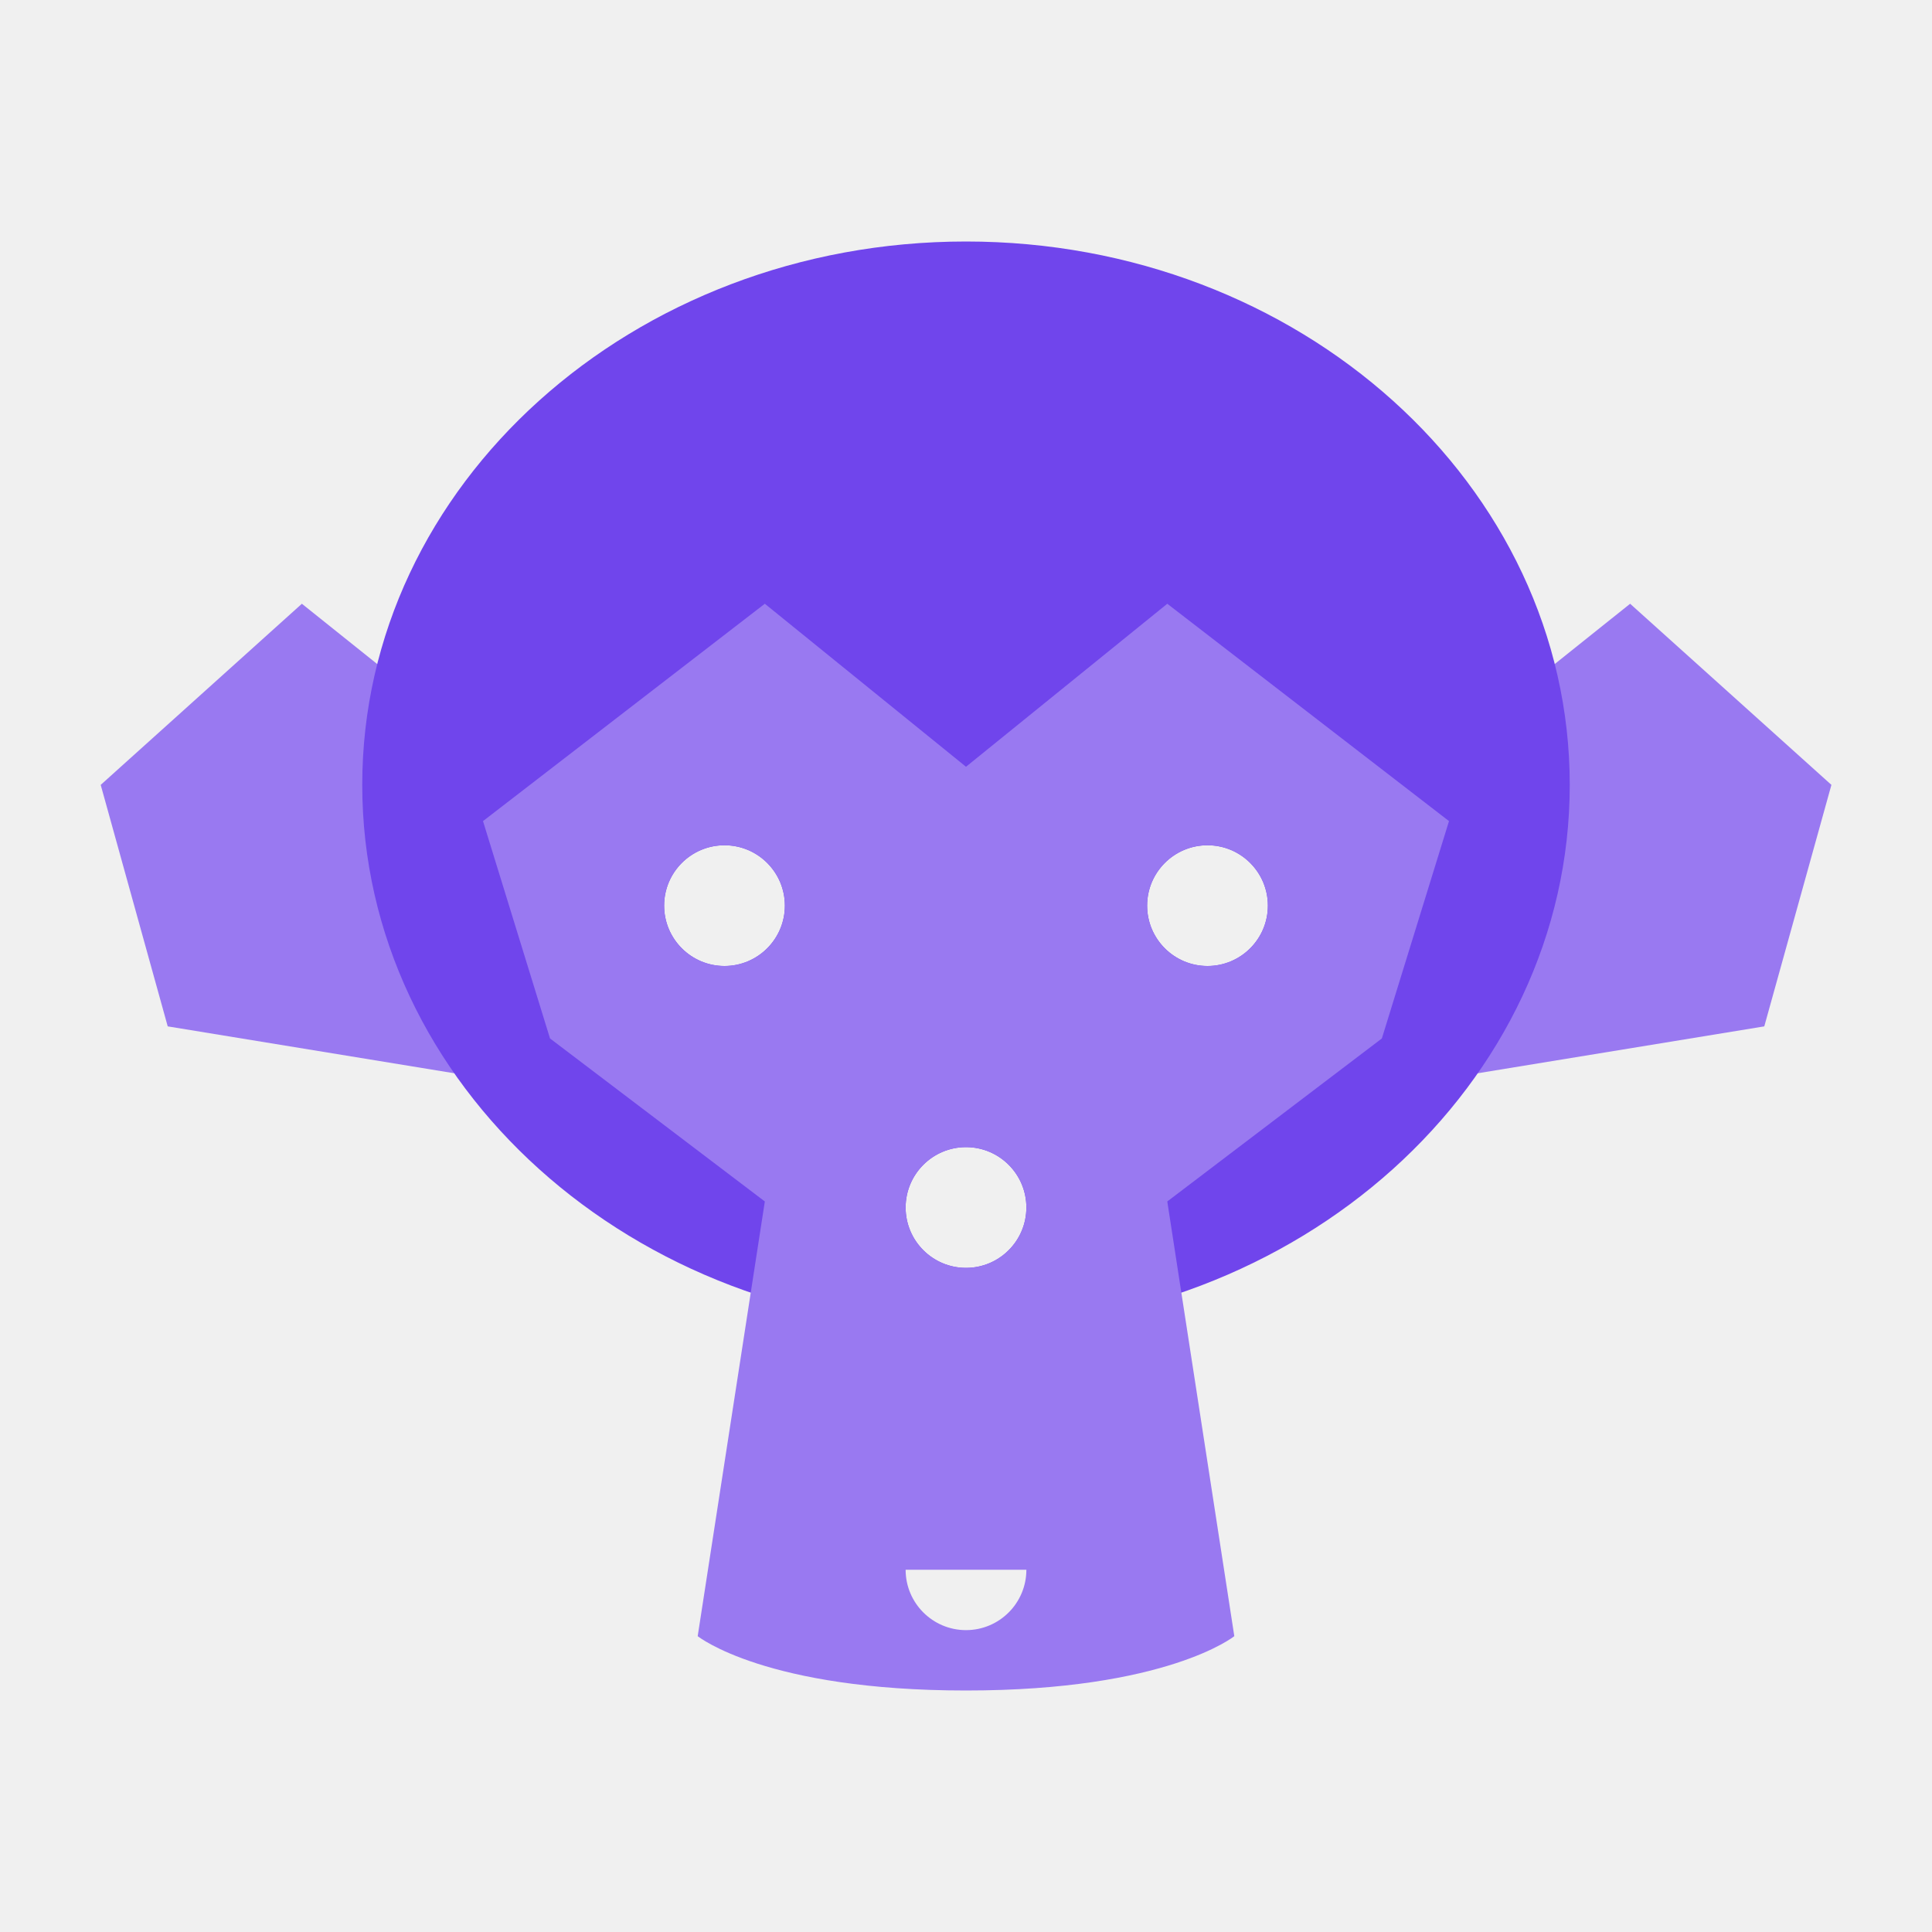
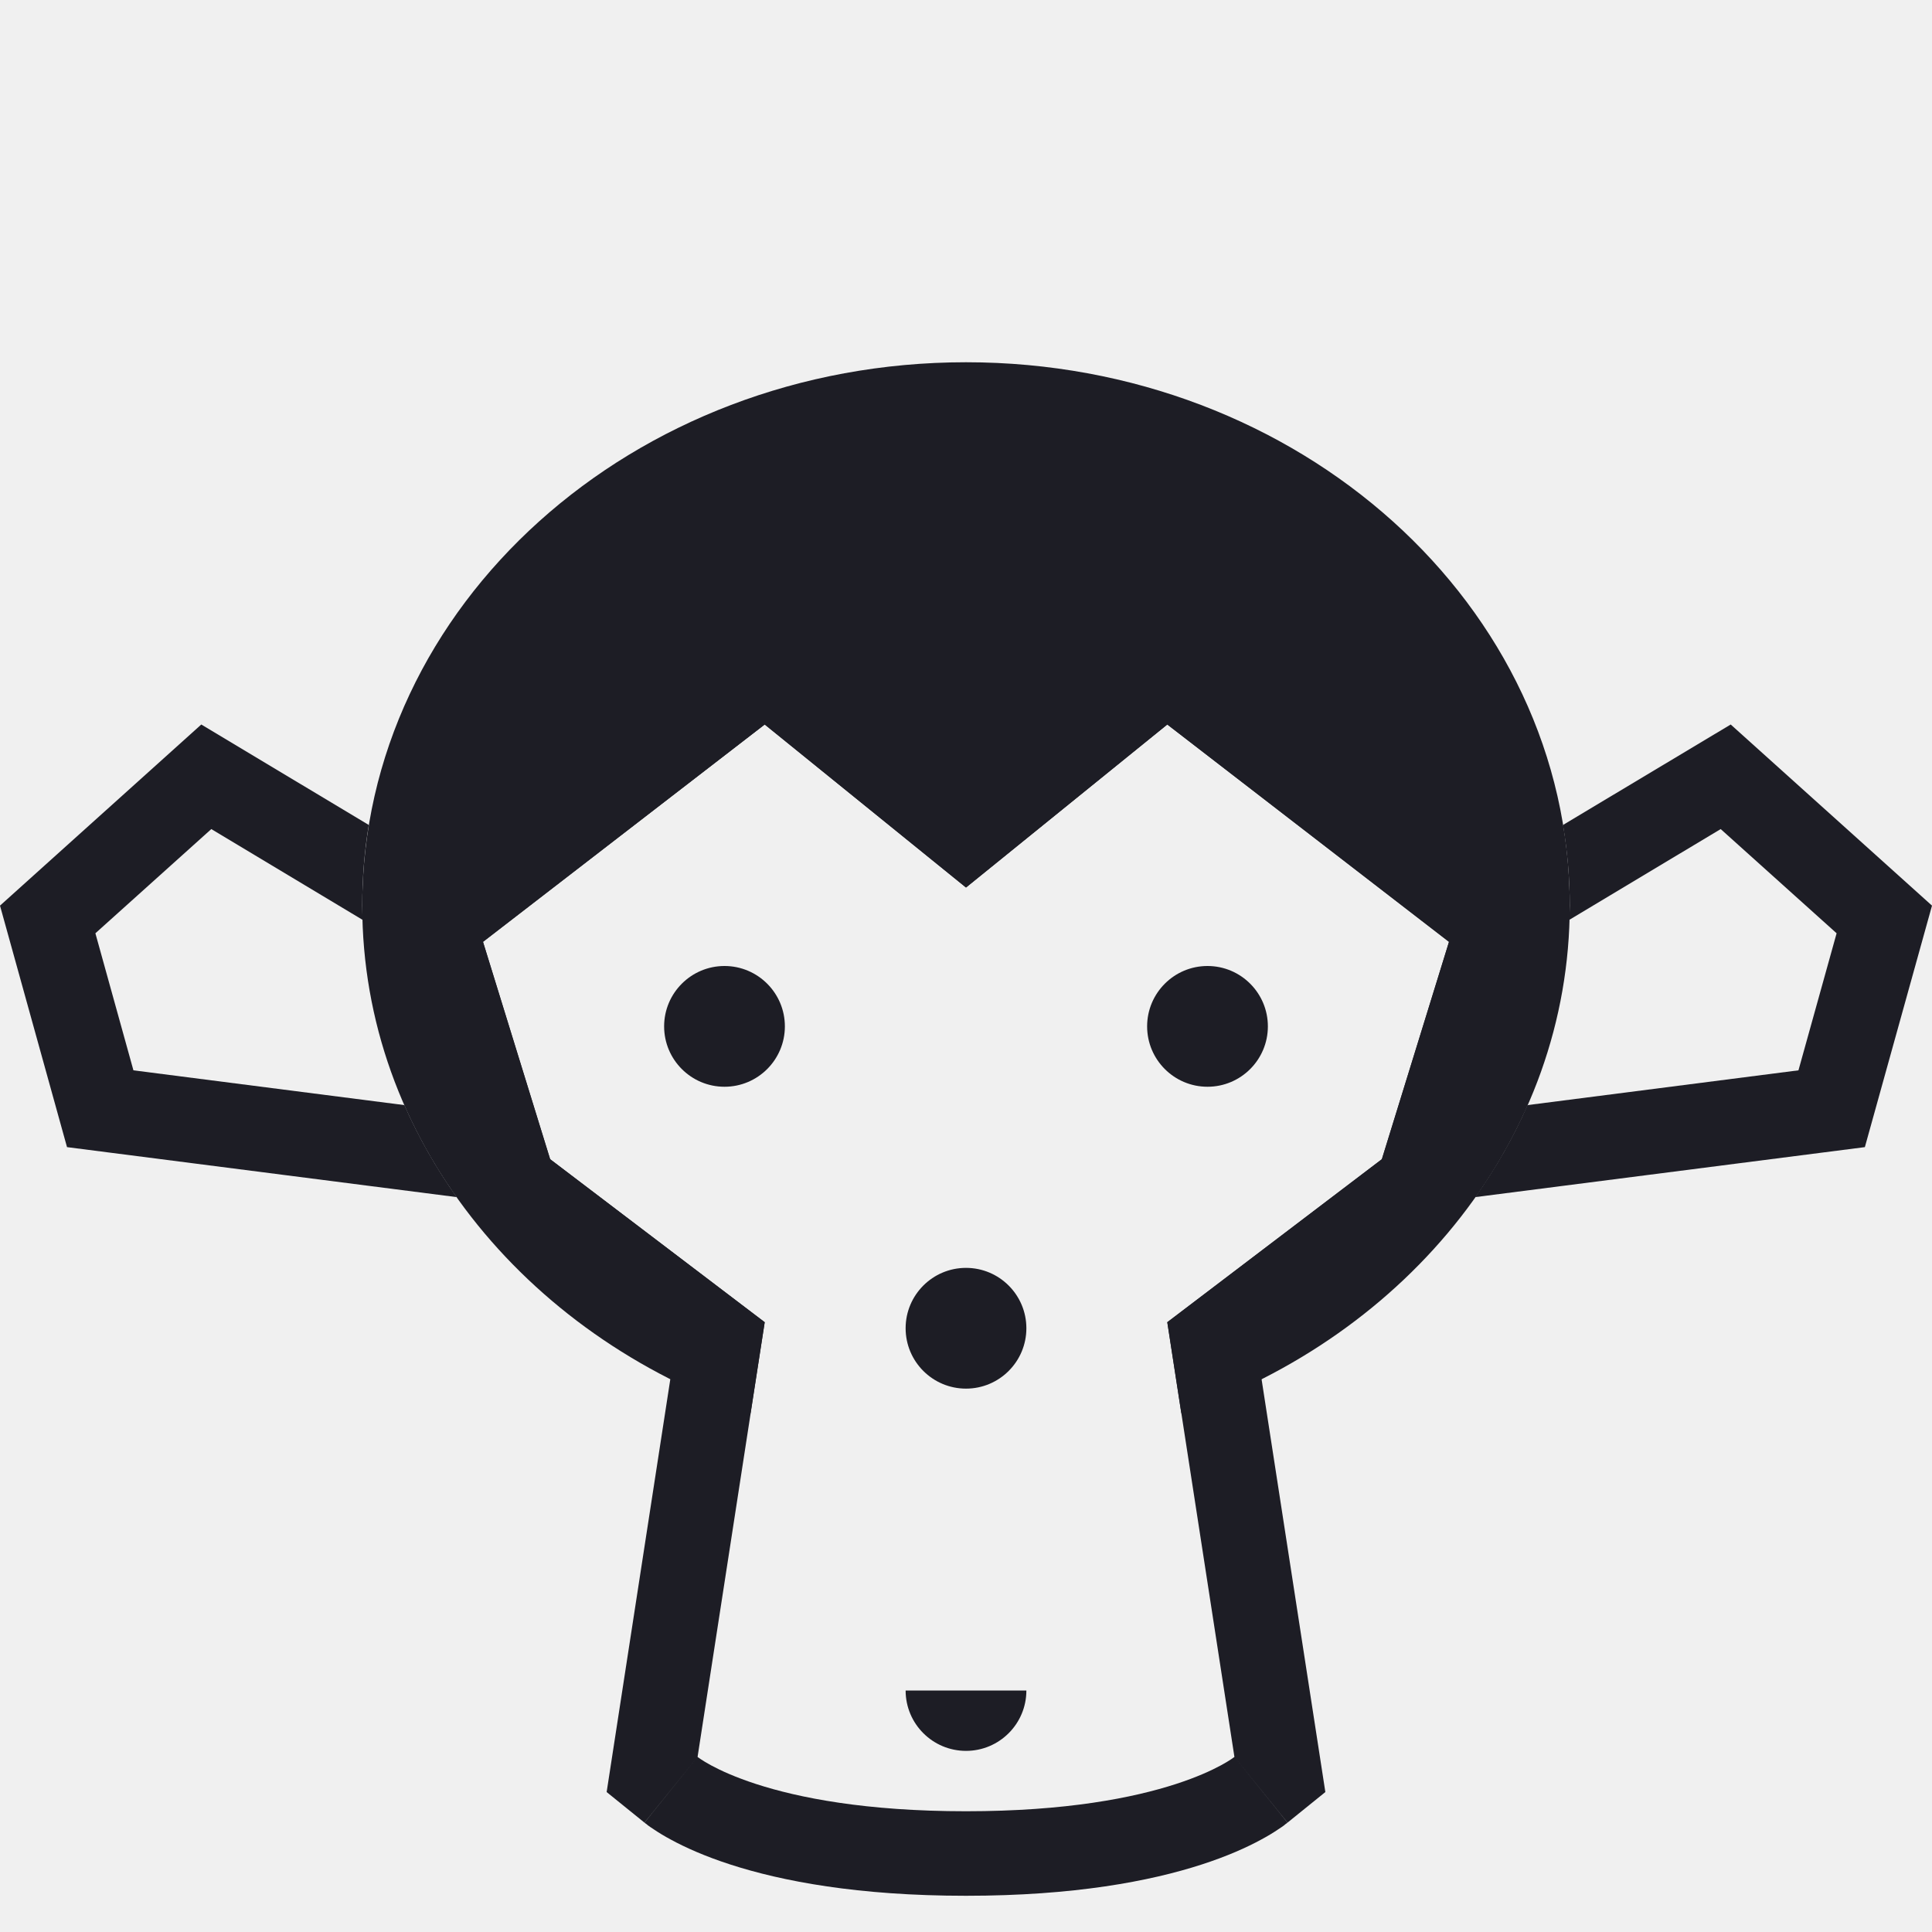
<svg xmlns="http://www.w3.org/2000/svg" width="16" height="16" viewBox="0 0 16 16" fill="none">
-   <path d="M4.014 6.212C4.005 6.307 4 6.403 4 6.5C4 7.188 4.227 7.828 4.619 8.369L4.444 9L1.389 8.5L0.834 6.5L2.5 5L4.014 6.212ZM15.167 6.5L14.611 8.5L11.555 9L11.38 8.369C11.771 7.828 12 7.188 12 6.5C12 6.403 11.994 6.306 11.985 6.211L13.5 5L15.167 6.5Z" fill="#9979F1" />
-   <path d="M8 2C10.761 2 13 4.015 13 6.5C13 8.985 10.761 11 8 11C5.239 11 3 8.985 3 6.5C3 4.015 5.239 2 8 2ZM8 9.5C7.724 9.5 7.5 9.724 7.5 10C7.5 10.276 7.724 10.5 8 10.5C8.276 10.5 8.5 10.276 8.5 10C8.5 9.724 8.276 9.5 8 9.5ZM6 7C5.724 7 5.5 7.224 5.5 7.5C5.5 7.776 5.724 8 6 8C6.276 8 6.5 7.776 6.5 7.5C6.5 7.224 6.276 7 6 7ZM10 7C9.724 7 9.5 7.224 9.5 7.5C9.5 7.776 9.724 8 10 8C10.276 8 10.5 7.776 10.5 7.5C10.5 7.224 10.276 7 10 7Z" fill="#7045EC" />
-   <path d="M12 6.8L11.444 8.6L9.667 9.95L10.222 13.55C10.222 13.55 9.666 14 8 14C6.345 14 5.786 13.556 5.778 13.55L6.334 9.95L4.555 8.6L4 6.8L6.334 5L8 6.35L9.667 5L12 6.8ZM7.5 13C7.5 13.276 7.724 13.5 8 13.5C8.276 13.5 8.5 13.276 8.5 13H7.5ZM8 9.5C7.724 9.5 7.5 9.724 7.5 10C7.5 10.276 7.724 10.5 8 10.5C8.276 10.5 8.5 10.276 8.5 10C8.5 9.724 8.276 9.5 8 9.5ZM6 7C5.724 7 5.5 7.224 5.5 7.5C5.5 7.776 5.724 8 6 8C6.276 8 6.5 7.776 6.5 7.5C6.5 7.224 6.276 7 6 7ZM10 7C9.724 7 9.5 7.224 9.5 7.5C9.5 7.776 9.724 8 10 8C10.276 8 10.5 7.776 10.5 7.5C10.5 7.224 10.276 7 10 7Z" fill="#9979F1" />
+   <g clip-path="url(#clip0_451_70999)">
+     <path d="M3.054 6.832C3.018 7.05 3 7.273 3 7.5C3 7.54 3.002 7.579 3.003 7.618L1.75 6.866L0.79 7.729L1.105 8.864L3.349 9.152C3.467 9.42 3.612 9.674 3.782 9.914L0.555 9.5L-0 7.5L1.667 6L3.054 6.832ZM16 7.5L15.444 9.5L12.217 9.914C12.387 9.674 12.533 9.42 12.65 9.152L14.894 8.864L15.21 7.729L14.25 6.866L12.996 7.618C12.997 7.579 13 7.54 13 7.5C13 7.273 12.98 7.05 12.944 6.832L14.333 6L16 7.5Z" fill="#1D1D25" />
+     <path d="M10.223 14.55C10.663 15.094 10.662 15.094 10.662 15.095L10.661 15.096L10.659 15.097C10.658 15.098 10.657 15.099 10.656 15.1C10.654 15.101 10.651 15.103 10.648 15.105C10.643 15.11 10.637 15.114 10.631 15.119C10.618 15.129 10.602 15.139 10.584 15.151C10.547 15.176 10.5 15.205 10.442 15.236C10.326 15.299 10.165 15.372 9.952 15.441C9.526 15.579 8.896 15.7 8 15.7C7.104 15.7 6.474 15.579 6.048 15.441C5.835 15.372 5.674 15.299 5.558 15.236C5.5 15.205 5.453 15.176 5.416 15.151C5.398 15.139 5.382 15.129 5.369 15.119C5.363 15.114 5.357 15.11 5.352 15.105C5.349 15.103 5.346 15.101 5.344 15.1C5.343 15.099 5.342 15.098 5.341 15.097L5.339 15.096L5.338 15.095C5.338 15.094 5.337 15.094 5.777 14.55C5.777 14.55 6.333 15 8 15C9.667 15 10.223 14.55 10.223 14.55ZM12.428 7.246L12.812 7.542L12.047 10.021L10.422 11.255L10.976 14.841L10.663 15.094L10.223 14.55L9.667 10.95L11.444 9.6L12 7.8L9.667 6L8 7.35L6.333 6L4 7.8L4.556 9.6L6.333 10.95L5.777 14.55L5.337 15.094L5.024 14.841L5.577 11.255L3.953 10.021L3.188 7.542L3.572 7.246L6.344 5.107L8 6.448L9.656 5.107L12.428 7.246Z" fill="#1D1D25" />
+     <path d="M8 3C10.761 3 13 5.015 13 7.5C13 9.42 11.664 11.057 9.783 11.703L9.667 10.95L11.444 9.6L12 7.8L9.667 6L8 7.35L6.333 6L4 7.8L4.556 9.6L6.333 10.95L6.216 11.703C4.336 11.056 3 9.419 3 7.5C3 5.015 5.239 3 8 3Z" fill="#1D1D25" />
+     <path d="M10.5 8.5C10.5 8.776 10.276 9 10 9C9.724 9 9.5 8.776 9.5 8.5C9.5 8.224 9.724 8 10 8C10.276 8 10.5 8.224 10.5 8.5Z" fill="#1D1D25" />
+     <path d="M6.5 8.5C6.5 8.776 6.276 9 6 9C5.724 9 5.5 8.776 5.5 8.5C5.5 8.224 5.724 8 6 8C6.276 8 6.5 8.224 6.5 8.5Z" fill="#1D1D25" />
+     <path d="M8.5 11C8.5 11.276 8.276 11.5 8 11.5C7.724 11.5 7.5 11.276 7.5 11C7.5 10.724 7.724 10.5 8 10.5C8.276 10.5 8.5 10.724 8.5 11Z" fill="#1D1D25" />
+     <path d="M8.5 14C8.5 14.276 8.276 14.5 8 14.5C7.724 14.5 7.5 14.276 7.5 14H8.5Z" fill="#1D1D25" />
+   </g>
+   <defs>
+     <clipPath id="clip0_451_70999">
+       <rect width="16" height="16" fill="white" />
+     </clipPath>
+   </defs>
</svg>
